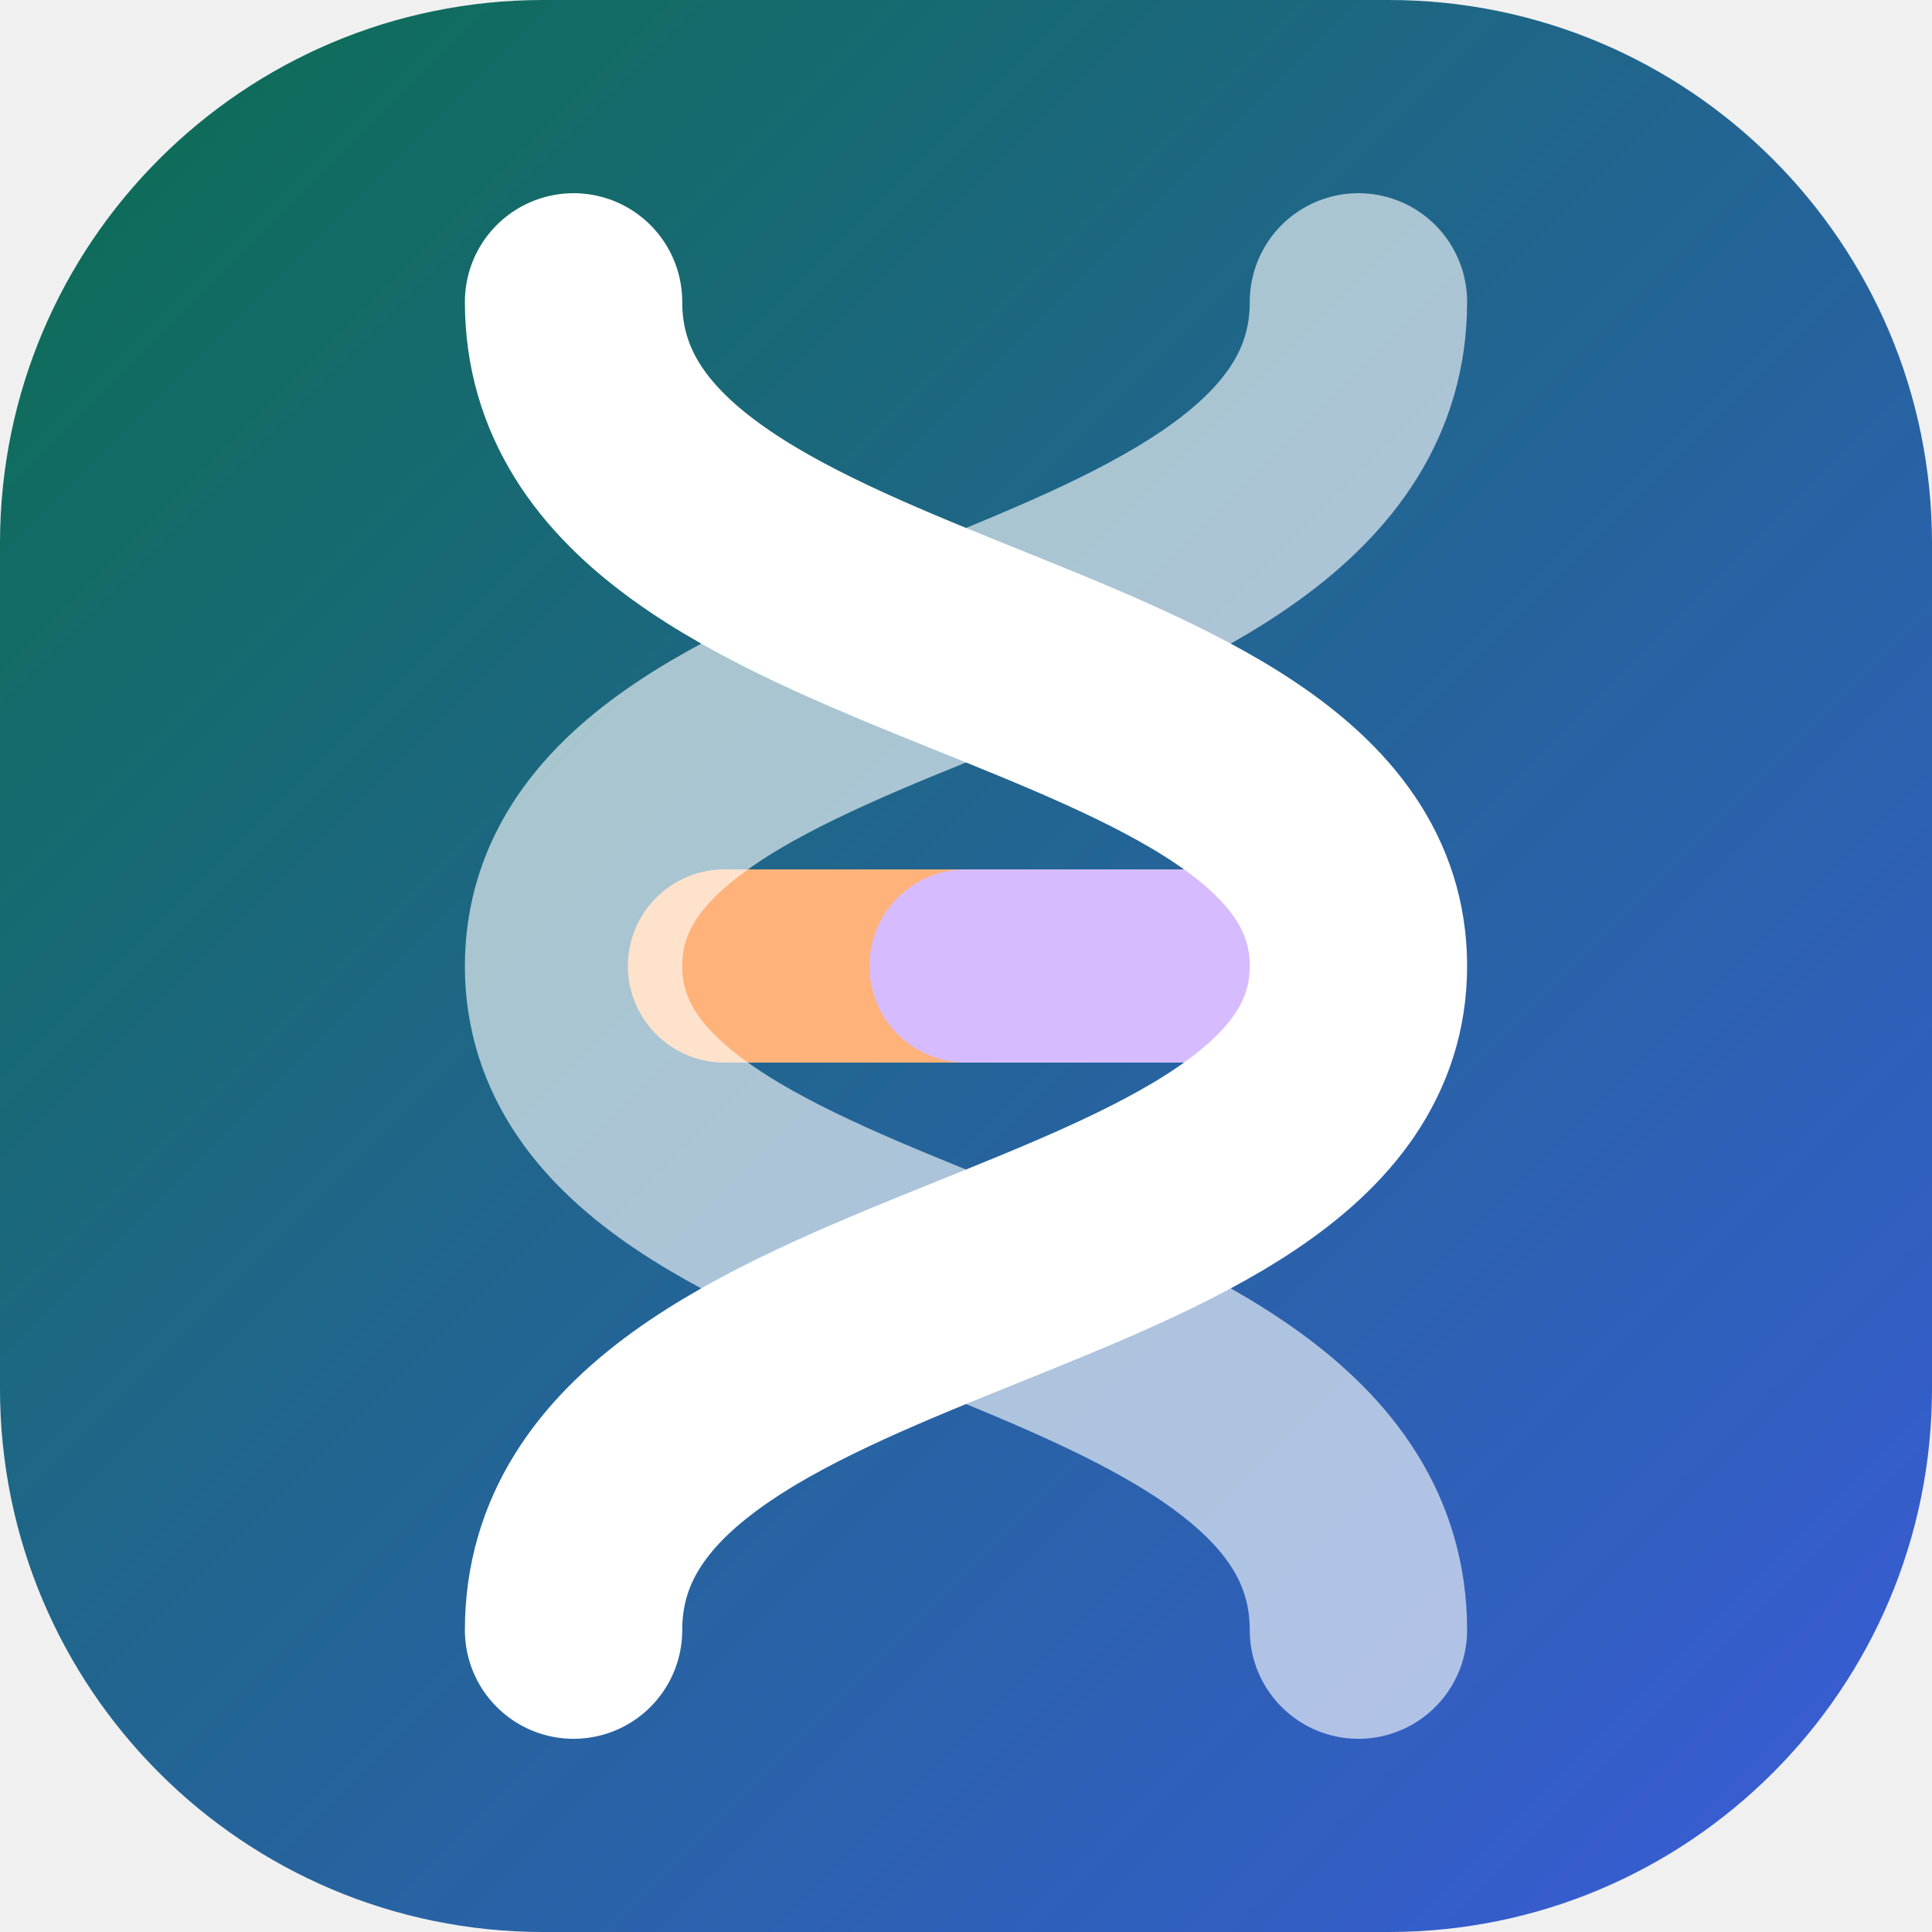
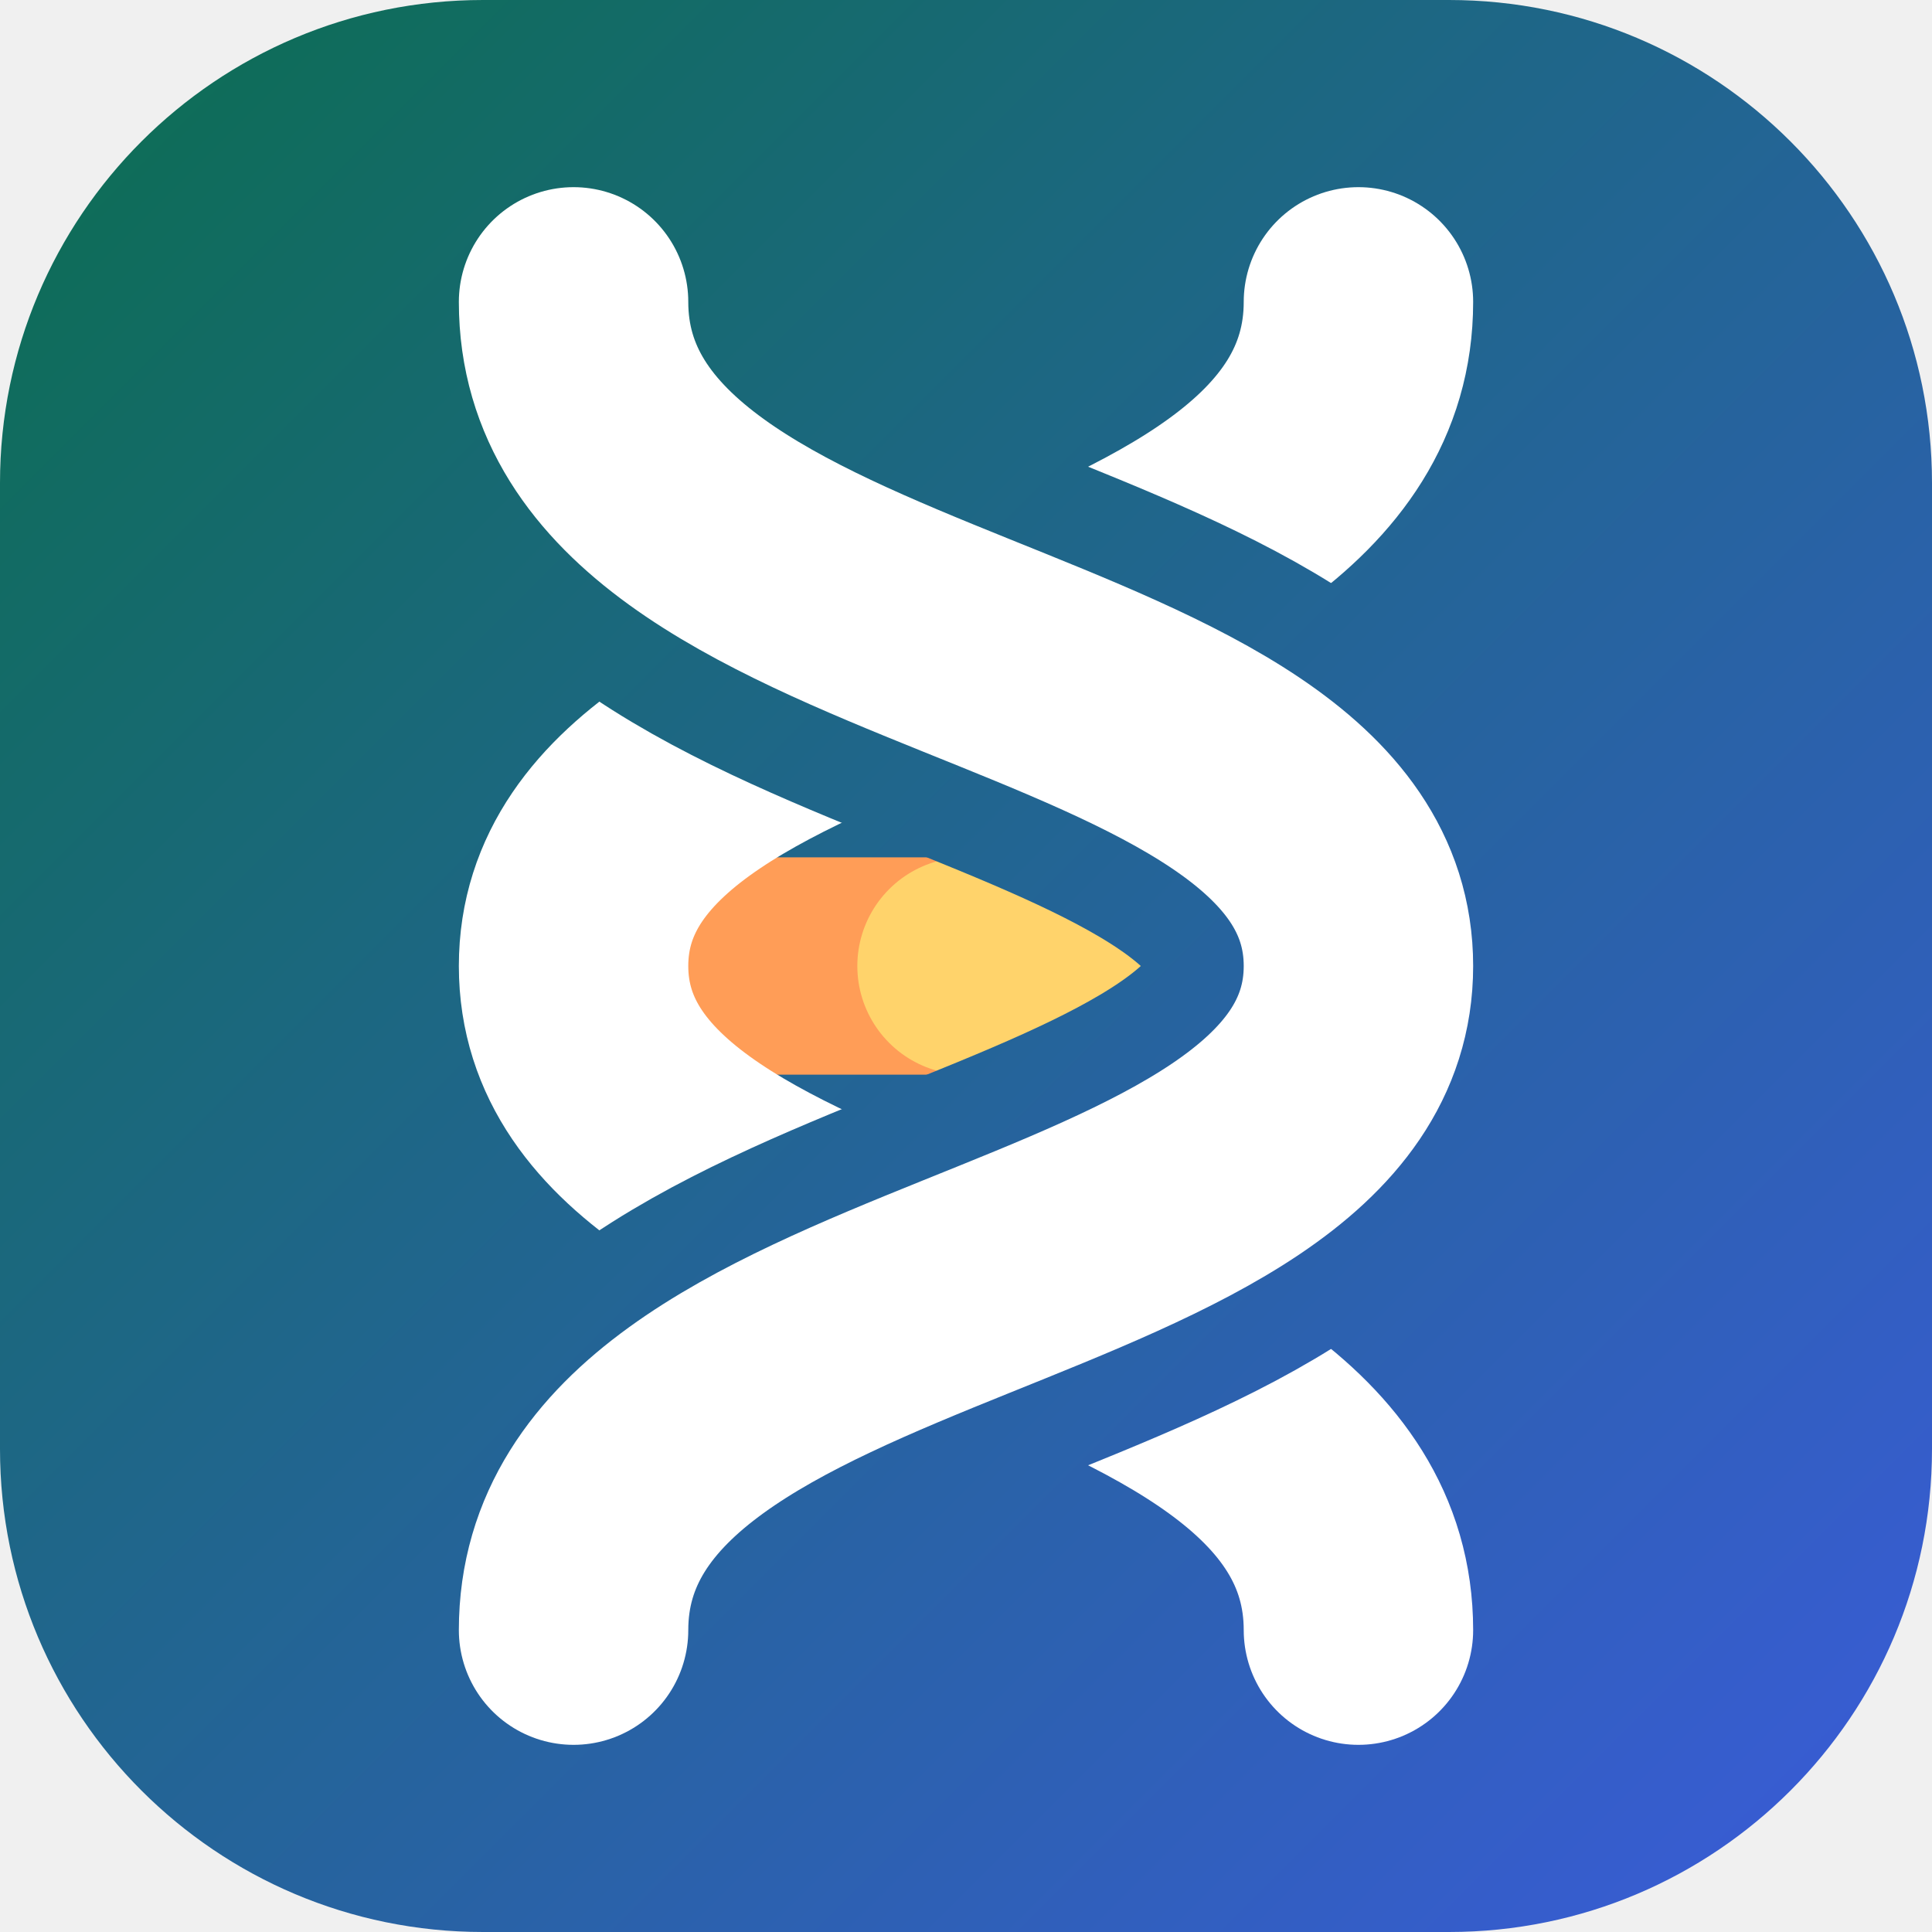
<svg xmlns="http://www.w3.org/2000/svg" viewBox="0 0 32 32">
  <defs>
-     <linearGradient id="g" x1="0" y1="0" x2="1" y2="1">
+     <linearGradient id="g" gradientUnits="userSpaceOnUse" x1="0" y1="0" x2="32" y2="32">
      <stop offset="0" stop-color="#0b6e4f" />
      <stop offset="1" stop-color="#3b5bdb" />
    </linearGradient>
  </defs>
-   <rect width="32" height="32" rx="9" fill="url(#g)" />
+   <rect width="32" height="32" rx="8" fill="url(#g)" />
  <g fill="none" stroke-linecap="round">
-     <path d="M12 16h4" stroke="#ffb27a" stroke-width="3.2" />
-     <path d="M16 16h4" stroke="#d6bcff" stroke-width="3.2" />
-     <path d="M9.5 5C9.5 11 22.5 10.5 22.5 16S9.5 21 9.5 27" stroke="#fff" stroke-width="3.6" />
-     <path d="M22.5 5C22.5 11 9.5 10.5 9.5 16S22.5 21 22.5 27" stroke="#fff" stroke-opacity=".62" stroke-width="3.6" />
+     <path d="M12.6 16h3.4" stroke="#ff9d57" stroke-width="3.6" />
+     <path d="M16 16h3.4" stroke="#ffd36b" stroke-width="3.6" />
+     <path d="M22.5 5C22.5 11 9.5 10.5 9.5 16S22.5 21 22.5 27" stroke="#fff" stroke-width="3.8" />
+     <path d="M9.5 5C9.5 11 22.5 10.5 22.5 16S9.5 21 9.5 27" stroke="url(#g)" stroke-width="7" />
+     <path d="M9.5 5C9.5 11 22.5 10.5 22.5 16S9.5 21 9.5 27" stroke="#fff" stroke-width="3.8" />
  </g>
</svg>
